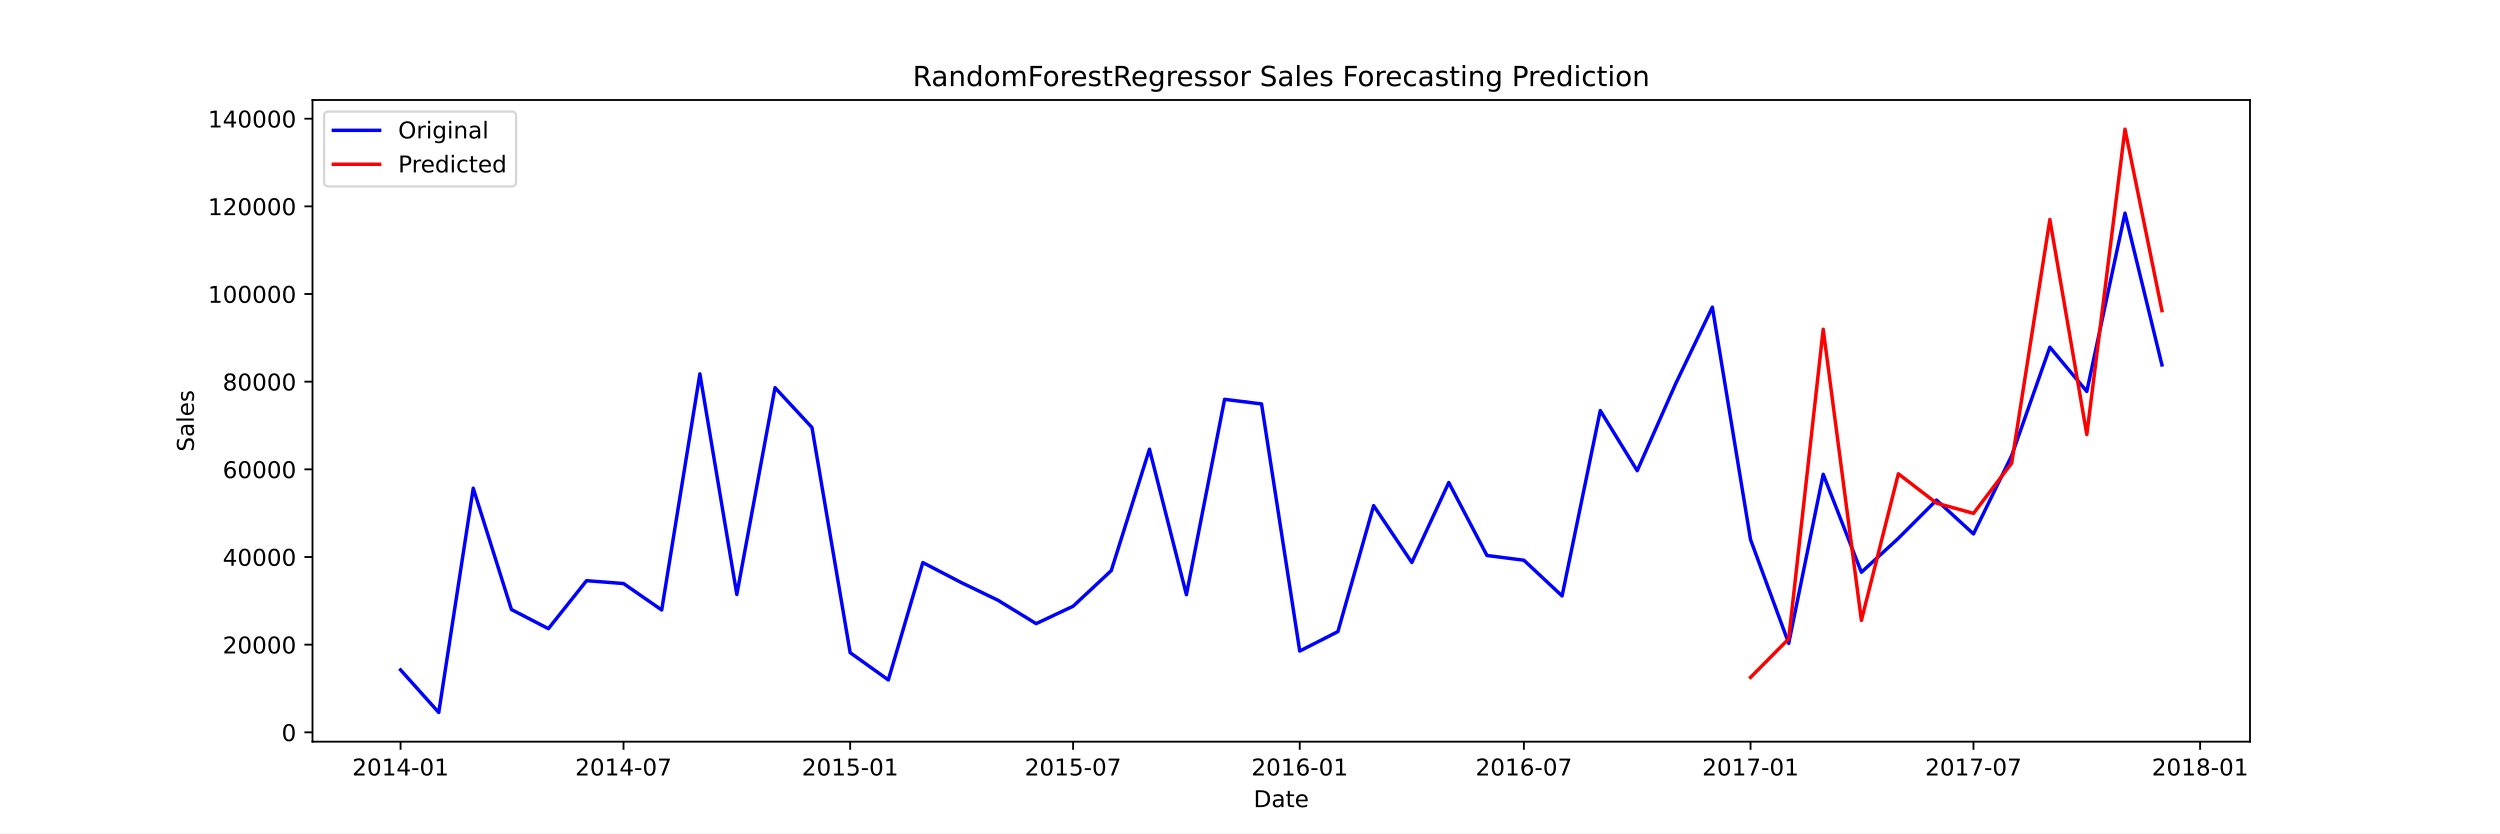
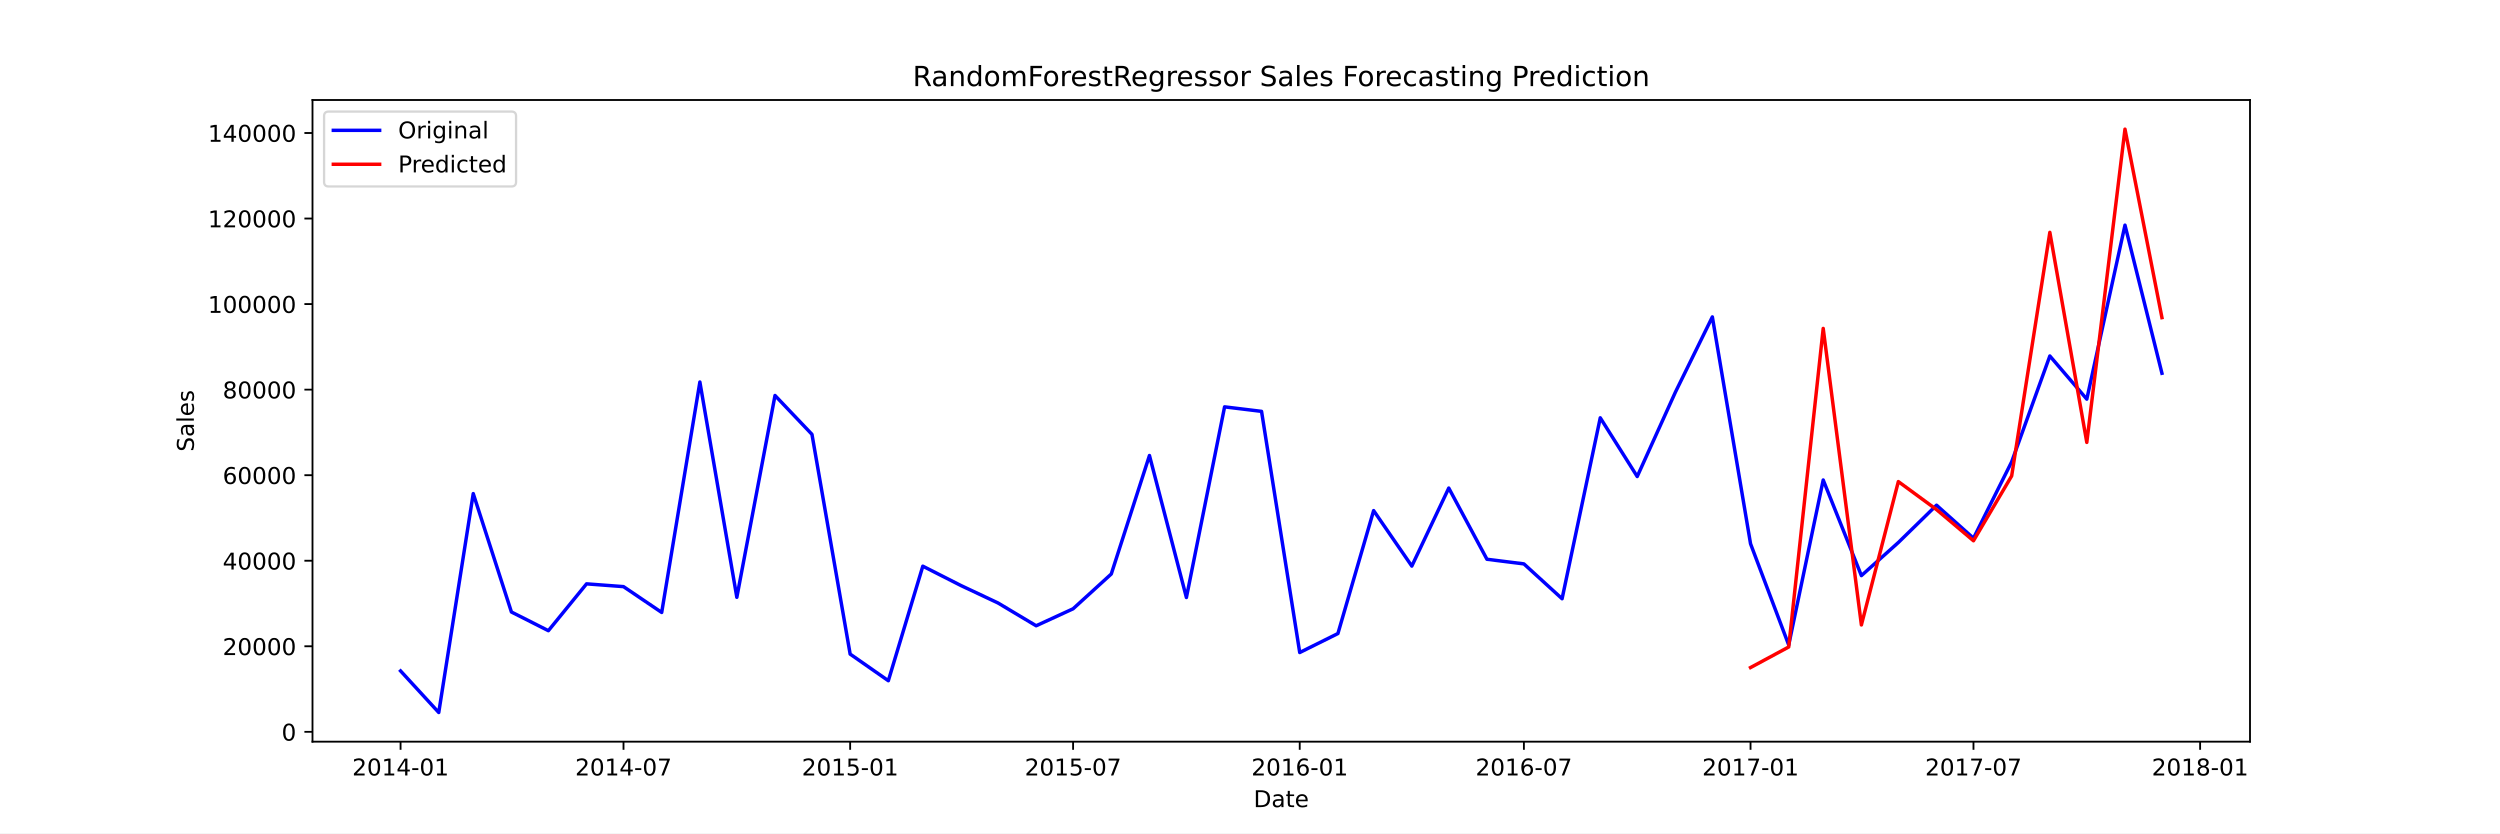
<svg xmlns="http://www.w3.org/2000/svg" xmlns:xlink="http://www.w3.org/1999/xlink" width="1080pt" height="360pt" viewBox="0 0 1080 360" version="1.1">
  <defs>
    <style type="text/css">*{stroke-linejoin: round; stroke-linecap: butt}</style>
  </defs>
  <g id="figure_1">
    <g id="patch_1">
      <path d="M 0 360  L 1080 360  L 1080 0  L 0 0  z " style="fill: #ffffff" />
    </g>
    <g id="axes_1">
      <g id="patch_2">
        <path d="M 135 320.4  L 972 320.4  L 972 43.2  L 135 43.2  z " style="fill: #ffffff" />
      </g>
      <g id="PolyCollection_1" />
      <g id="PolyCollection_2" />
      <g id="matplotlib.axis_1">
        <g id="xtick_1">
          <g id="line2d_1">
            <defs>
-               <path id="m5d87e6ccb3" d="M 0 0  L 0 3.5  " style="stroke: #000000; stroke-width: 0.8" />
+               <path id="m24a87f6bbb" d="M 0 0  L 0 3.5  " style="stroke: #000000; stroke-width: 0.8" />
            </defs>
            <g>
-               <use xlink:href="#m5d87e6ccb3" x="173.045" y="320.4" style="stroke: #000000; stroke-width: 0.8" />
+               <use xlink:href="#m24a87f6bbb" x="173.045" y="320.4" style="stroke: #000000; stroke-width: 0.8" />
            </g>
          </g>
          <g id="text_1">
            <g transform="translate(152.154 334.9984) scale(0.1 -0.1)">
              <defs>
                <path id="DejaVuSans-32" d="M 1228 531  L 3431 531  L 3431 0  L 469 0  L 469 531  Q 828 903 1448 1529  Q 2069 2156 2228 2338  Q 2531 2678 2651 2914  Q 2772 3150 2772 3378  Q 2772 3750 2511 3984  Q 2250 4219 1831 4219  Q 1534 4219 1204 4116  Q 875 4013 500 3803  L 500 4441  Q 881 4594 1212 4672  Q 1544 4750 1819 4750  Q 2544 4750 2975 4387  Q 3406 4025 3406 3419  Q 3406 3131 3298 2873  Q 3191 2616 2906 2266  Q 2828 2175 2409 1742  Q 1991 1309 1228 531  z " transform="scale(0.015625)" />
                <path id="DejaVuSans-30" d="M 2034 4250  Q 1547 4250 1301 3770  Q 1056 3291 1056 2328  Q 1056 1369 1301 889  Q 1547 409 2034 409  Q 2525 409 2770 889  Q 3016 1369 3016 2328  Q 3016 3291 2770 3770  Q 2525 4250 2034 4250  z M 2034 4750  Q 2819 4750 3233 4129  Q 3647 3509 3647 2328  Q 3647 1150 3233 529  Q 2819 -91 2034 -91  Q 1250 -91 836 529  Q 422 1150 422 2328  Q 422 3509 836 4129  Q 1250 4750 2034 4750  z " transform="scale(0.015625)" />
                <path id="DejaVuSans-31" d="M 794 531  L 1825 531  L 1825 4091  L 703 3866  L 703 4441  L 1819 4666  L 2450 4666  L 2450 531  L 3481 531  L 3481 0  L 794 0  L 794 531  z " transform="scale(0.015625)" />
                <path id="DejaVuSans-34" d="M 2419 4116  L 825 1625  L 2419 1625  L 2419 4116  z M 2253 4666  L 3047 4666  L 3047 1625  L 3713 1625  L 3713 1100  L 3047 1100  L 3047 0  L 2419 0  L 2419 1100  L 313 1100  L 313 1709  L 2253 4666  z " transform="scale(0.015625)" />
                <path id="DejaVuSans-2d" d="M 313 2009  L 1997 2009  L 1997 1497  L 313 1497  L 313 2009  z " transform="scale(0.015625)" />
              </defs>
              <use xlink:href="#DejaVuSans-32" />
              <use xlink:href="#DejaVuSans-30" x="63.623" />
              <use xlink:href="#DejaVuSans-31" x="127.246" />
              <use xlink:href="#DejaVuSans-34" x="190.869" />
              <use xlink:href="#DejaVuSans-2d" x="254.492" />
              <use xlink:href="#DejaVuSans-30" x="290.576" />
              <use xlink:href="#DejaVuSans-31" x="354.199" />
            </g>
          </g>
        </g>
        <g id="xtick_2">
          <g id="line2d_2">
            <g>
-               <use xlink:href="#m5d87e6ccb3" x="269.356" y="320.4" style="stroke: #000000; stroke-width: 0.8" />
+               <use xlink:href="#m24a87f6bbb" x="269.356" y="320.4" style="stroke: #000000; stroke-width: 0.8" />
            </g>
          </g>
          <g id="text_2">
            <g transform="translate(248.4649 334.9984) scale(0.1 -0.1)">
              <defs>
                <path id="DejaVuSans-37" d="M 525 4666  L 3525 4666  L 3525 4397  L 1831 0  L 1172 0  L 2766 4134  L 525 4134  L 525 4666  z " transform="scale(0.015625)" />
              </defs>
              <use xlink:href="#DejaVuSans-32" />
              <use xlink:href="#DejaVuSans-30" x="63.623" />
              <use xlink:href="#DejaVuSans-31" x="127.246" />
              <use xlink:href="#DejaVuSans-34" x="190.869" />
              <use xlink:href="#DejaVuSans-2d" x="254.492" />
              <use xlink:href="#DejaVuSans-30" x="290.576" />
              <use xlink:href="#DejaVuSans-37" x="354.199" />
            </g>
          </g>
        </g>
        <g id="xtick_3">
          <g id="line2d_3">
            <g>
-               <use xlink:href="#m5d87e6ccb3" x="367.264" y="320.4" style="stroke: #000000; stroke-width: 0.8" />
+               <use xlink:href="#m24a87f6bbb" x="367.264" y="320.4" style="stroke: #000000; stroke-width: 0.8" />
            </g>
          </g>
          <g id="text_3">
            <g transform="translate(346.3721 334.9984) scale(0.1 -0.1)">
              <defs>
                <path id="DejaVuSans-35" d="M 691 4666  L 3169 4666  L 3169 4134  L 1269 4134  L 1269 2991  Q 1406 3038 1543 3061  Q 1681 3084 1819 3084  Q 2600 3084 3056 2656  Q 3513 2228 3513 1497  Q 3513 744 3044 326  Q 2575 -91 1722 -91  Q 1428 -91 1123 -41  Q 819 9 494 109  L 494 744  Q 775 591 1075 516  Q 1375 441 1709 441  Q 2250 441 2565 725  Q 2881 1009 2881 1497  Q 2881 1984 2565 2268  Q 2250 2553 1709 2553  Q 1456 2553 1204 2497  Q 953 2441 691 2322  L 691 4666  z " transform="scale(0.015625)" />
              </defs>
              <use xlink:href="#DejaVuSans-32" />
              <use xlink:href="#DejaVuSans-30" x="63.623" />
              <use xlink:href="#DejaVuSans-31" x="127.246" />
              <use xlink:href="#DejaVuSans-35" x="190.869" />
              <use xlink:href="#DejaVuSans-2d" x="254.492" />
              <use xlink:href="#DejaVuSans-30" x="290.576" />
              <use xlink:href="#DejaVuSans-31" x="354.199" />
            </g>
          </g>
        </g>
        <g id="xtick_4">
          <g id="line2d_4">
            <g>
-               <use xlink:href="#m5d87e6ccb3" x="463.574" y="320.4" style="stroke: #000000; stroke-width: 0.8" />
+               <use xlink:href="#m24a87f6bbb" x="463.574" y="320.4" style="stroke: #000000; stroke-width: 0.8" />
            </g>
          </g>
          <g id="text_4">
            <g transform="translate(442.683 334.9984) scale(0.1 -0.1)">
              <use xlink:href="#DejaVuSans-32" />
              <use xlink:href="#DejaVuSans-30" x="63.623" />
              <use xlink:href="#DejaVuSans-31" x="127.246" />
              <use xlink:href="#DejaVuSans-35" x="190.869" />
              <use xlink:href="#DejaVuSans-2d" x="254.492" />
              <use xlink:href="#DejaVuSans-30" x="290.576" />
              <use xlink:href="#DejaVuSans-37" x="354.199" />
            </g>
          </g>
        </g>
        <g id="xtick_5">
          <g id="line2d_5">
            <g>
-               <use xlink:href="#m5d87e6ccb3" x="561.482" y="320.4" style="stroke: #000000; stroke-width: 0.8" />
+               <use xlink:href="#m24a87f6bbb" x="561.482" y="320.4" style="stroke: #000000; stroke-width: 0.8" />
            </g>
          </g>
          <g id="text_5">
            <g transform="translate(540.5902 334.9984) scale(0.1 -0.1)">
              <defs>
                <path id="DejaVuSans-36" d="M 2113 2584  Q 1688 2584 1439 2293  Q 1191 2003 1191 1497  Q 1191 994 1439 701  Q 1688 409 2113 409  Q 2538 409 2786 701  Q 3034 994 3034 1497  Q 3034 2003 2786 2293  Q 2538 2584 2113 2584  z M 3366 4563  L 3366 3988  Q 3128 4100 2886 4159  Q 2644 4219 2406 4219  Q 1781 4219 1451 3797  Q 1122 3375 1075 2522  Q 1259 2794 1537 2939  Q 1816 3084 2150 3084  Q 2853 3084 3261 2657  Q 3669 2231 3669 1497  Q 3669 778 3244 343  Q 2819 -91 2113 -91  Q 1303 -91 875 529  Q 447 1150 447 2328  Q 447 3434 972 4092  Q 1497 4750 2381 4750  Q 2619 4750 2861 4703  Q 3103 4656 3366 4563  z " transform="scale(0.015625)" />
              </defs>
              <use xlink:href="#DejaVuSans-32" />
              <use xlink:href="#DejaVuSans-30" x="63.623" />
              <use xlink:href="#DejaVuSans-31" x="127.246" />
              <use xlink:href="#DejaVuSans-36" x="190.869" />
              <use xlink:href="#DejaVuSans-2d" x="254.492" />
              <use xlink:href="#DejaVuSans-30" x="290.576" />
              <use xlink:href="#DejaVuSans-31" x="354.199" />
            </g>
          </g>
        </g>
        <g id="xtick_6">
          <g id="line2d_6">
            <g>
-               <use xlink:href="#m5d87e6ccb3" x="658.325" y="320.4" style="stroke: #000000; stroke-width: 0.8" />
+               <use xlink:href="#m24a87f6bbb" x="658.325" y="320.4" style="stroke: #000000; stroke-width: 0.8" />
            </g>
          </g>
          <g id="text_6">
            <g transform="translate(637.4331 334.9984) scale(0.1 -0.1)">
              <use xlink:href="#DejaVuSans-32" />
              <use xlink:href="#DejaVuSans-30" x="63.623" />
              <use xlink:href="#DejaVuSans-31" x="127.246" />
              <use xlink:href="#DejaVuSans-36" x="190.869" />
              <use xlink:href="#DejaVuSans-2d" x="254.492" />
              <use xlink:href="#DejaVuSans-30" x="290.576" />
              <use xlink:href="#DejaVuSans-37" x="354.199" />
            </g>
          </g>
        </g>
        <g id="xtick_7">
          <g id="line2d_7">
            <g>
-               <use xlink:href="#m5d87e6ccb3" x="756.232" y="320.4" style="stroke: #000000; stroke-width: 0.8" />
+               <use xlink:href="#m24a87f6bbb" x="756.232" y="320.4" style="stroke: #000000; stroke-width: 0.8" />
            </g>
          </g>
          <g id="text_7">
            <g transform="translate(735.3403 334.9984) scale(0.1 -0.1)">
              <use xlink:href="#DejaVuSans-32" />
              <use xlink:href="#DejaVuSans-30" x="63.623" />
              <use xlink:href="#DejaVuSans-31" x="127.246" />
              <use xlink:href="#DejaVuSans-37" x="190.869" />
              <use xlink:href="#DejaVuSans-2d" x="254.492" />
              <use xlink:href="#DejaVuSans-30" x="290.576" />
              <use xlink:href="#DejaVuSans-31" x="354.199" />
            </g>
          </g>
        </g>
        <g id="xtick_8">
          <g id="line2d_8">
            <g>
-               <use xlink:href="#m5d87e6ccb3" x="852.543" y="320.4" style="stroke: #000000; stroke-width: 0.8" />
+               <use xlink:href="#m24a87f6bbb" x="852.543" y="320.4" style="stroke: #000000; stroke-width: 0.8" />
            </g>
          </g>
          <g id="text_8">
            <g transform="translate(831.6512 334.9984) scale(0.1 -0.1)">
              <use xlink:href="#DejaVuSans-32" />
              <use xlink:href="#DejaVuSans-30" x="63.623" />
              <use xlink:href="#DejaVuSans-31" x="127.246" />
              <use xlink:href="#DejaVuSans-37" x="190.869" />
              <use xlink:href="#DejaVuSans-2d" x="254.492" />
              <use xlink:href="#DejaVuSans-30" x="290.576" />
              <use xlink:href="#DejaVuSans-37" x="354.199" />
            </g>
          </g>
        </g>
        <g id="xtick_9">
          <g id="line2d_9">
            <g>
-               <use xlink:href="#m5d87e6ccb3" x="950.45" y="320.4" style="stroke: #000000; stroke-width: 0.8" />
+               <use xlink:href="#m24a87f6bbb" x="950.45" y="320.4" style="stroke: #000000; stroke-width: 0.8" />
            </g>
          </g>
          <g id="text_9">
            <g transform="translate(929.5584 334.9984) scale(0.1 -0.1)">
              <defs>
                <path id="DejaVuSans-38" d="M 2034 2216  Q 1584 2216 1326 1975  Q 1069 1734 1069 1313  Q 1069 891 1326 650  Q 1584 409 2034 409  Q 2484 409 2743 651  Q 3003 894 3003 1313  Q 3003 1734 2745 1975  Q 2488 2216 2034 2216  z M 1403 2484  Q 997 2584 770 2862  Q 544 3141 544 3541  Q 544 4100 942 4425  Q 1341 4750 2034 4750  Q 2731 4750 3128 4425  Q 3525 4100 3525 3541  Q 3525 3141 3298 2862  Q 3072 2584 2669 2484  Q 3125 2378 3379 2068  Q 3634 1759 3634 1313  Q 3634 634 3220 271  Q 2806 -91 2034 -91  Q 1263 -91 848 271  Q 434 634 434 1313  Q 434 1759 690 2068  Q 947 2378 1403 2484  z M 1172 3481  Q 1172 3119 1398 2916  Q 1625 2713 2034 2713  Q 2441 2713 2670 2916  Q 2900 3119 2900 3481  Q 2900 3844 2670 4047  Q 2441 4250 2034 4250  Q 1625 4250 1398 4047  Q 1172 3844 1172 3481  z " transform="scale(0.015625)" />
              </defs>
              <use xlink:href="#DejaVuSans-32" />
              <use xlink:href="#DejaVuSans-30" x="63.623" />
              <use xlink:href="#DejaVuSans-31" x="127.246" />
              <use xlink:href="#DejaVuSans-38" x="190.869" />
              <use xlink:href="#DejaVuSans-2d" x="254.492" />
              <use xlink:href="#DejaVuSans-30" x="290.576" />
              <use xlink:href="#DejaVuSans-31" x="354.199" />
            </g>
          </g>
        </g>
        <g id="text_10">
          <g transform="translate(541.5492 348.6766) scale(0.1 -0.1)">
            <defs>
              <path id="DejaVuSans-44" d="M 1259 4147  L 1259 519  L 2022 519  Q 2988 519 3436 956  Q 3884 1394 3884 2338  Q 3884 3275 3436 3711  Q 2988 4147 2022 4147  L 1259 4147  z M 628 4666  L 1925 4666  Q 3281 4666 3915 4102  Q 4550 3538 4550 2338  Q 4550 1131 3912 565  Q 3275 0 1925 0  L 628 0  L 628 4666  z " transform="scale(0.015625)" />
              <path id="DejaVuSans-61" d="M 2194 1759  Q 1497 1759 1228 1600  Q 959 1441 959 1056  Q 959 750 1161 570  Q 1363 391 1709 391  Q 2188 391 2477 730  Q 2766 1069 2766 1631  L 2766 1759  L 2194 1759  z M 3341 1997  L 3341 0  L 2766 0  L 2766 531  Q 2569 213 2275 61  Q 1981 -91 1556 -91  Q 1019 -91 701 211  Q 384 513 384 1019  Q 384 1609 779 1909  Q 1175 2209 1959 2209  L 2766 2209  L 2766 2266  Q 2766 2663 2505 2880  Q 2244 3097 1772 3097  Q 1472 3097 1187 3025  Q 903 2953 641 2809  L 641 3341  Q 956 3463 1253 3523  Q 1550 3584 1831 3584  Q 2591 3584 2966 3190  Q 3341 2797 3341 1997  z " transform="scale(0.015625)" />
              <path id="DejaVuSans-74" d="M 1172 4494  L 1172 3500  L 2356 3500  L 2356 3053  L 1172 3053  L 1172 1153  Q 1172 725 1289 603  Q 1406 481 1766 481  L 2356 481  L 2356 0  L 1766 0  Q 1100 0 847 248  Q 594 497 594 1153  L 594 3053  L 172 3053  L 172 3500  L 594 3500  L 594 4494  L 1172 4494  z " transform="scale(0.015625)" />
              <path id="DejaVuSans-65" d="M 3597 1894  L 3597 1613  L 953 1613  Q 991 1019 1311 708  Q 1631 397 2203 397  Q 2534 397 2845 478  Q 3156 559 3463 722  L 3463 178  Q 3153 47 2828 -22  Q 2503 -91 2169 -91  Q 1331 -91 842 396  Q 353 884 353 1716  Q 353 2575 817 3079  Q 1281 3584 2069 3584  Q 2775 3584 3186 3129  Q 3597 2675 3597 1894  z M 3022 2063  Q 3016 2534 2758 2815  Q 2500 3097 2075 3097  Q 1594 3097 1305 2825  Q 1016 2553 972 2059  L 3022 2063  z " transform="scale(0.015625)" />
            </defs>
            <use xlink:href="#DejaVuSans-44" />
            <use xlink:href="#DejaVuSans-61" x="77.002" />
            <use xlink:href="#DejaVuSans-74" x="138.281" />
            <use xlink:href="#DejaVuSans-65" x="177.49" />
          </g>
        </g>
      </g>
      <g id="matplotlib.axis_2">
        <g id="ytick_1">
          <g id="line2d_10">
            <defs>
-               <path id="mde024b5a5d" d="M 0 0  L -3.5 0  " style="stroke: #000000; stroke-width: 0.8" />
+               <path id="mf8352c7334" d="M 0 0  L -3.5 0  " style="stroke: #000000; stroke-width: 0.8" />
            </defs>
            <g>
-               <use xlink:href="#mde024b5a5d" x="135" y="316.358" style="stroke: #000000; stroke-width: 0.8" />
+               <use xlink:href="#mf8352c7334" x="135" y="316.152" style="stroke: #000000; stroke-width: 0.8" />
            </g>
          </g>
          <g id="text_11">
-             <g transform="translate(121.6375 320.1573) scale(0.1 -0.1)">
+             <g transform="translate(121.6375 319.9515) scale(0.1 -0.1)">
              <use xlink:href="#DejaVuSans-30" />
            </g>
          </g>
        </g>
        <g id="ytick_2">
          <g id="line2d_11">
            <g>
-               <use xlink:href="#mde024b5a5d" x="135" y="278.49" style="stroke: #000000; stroke-width: 0.8" />
+               <use xlink:href="#mf8352c7334" x="135" y="279.194" style="stroke: #000000; stroke-width: 0.8" />
            </g>
          </g>
          <g id="text_12">
-             <g transform="translate(96.1875 282.2888) scale(0.1 -0.1)">
+             <g transform="translate(96.1875 282.9935) scale(0.1 -0.1)">
              <use xlink:href="#DejaVuSans-32" />
              <use xlink:href="#DejaVuSans-30" x="63.623" />
              <use xlink:href="#DejaVuSans-30" x="127.246" />
              <use xlink:href="#DejaVuSans-30" x="190.869" />
              <use xlink:href="#DejaVuSans-30" x="254.492" />
            </g>
          </g>
        </g>
        <g id="ytick_3">
          <g id="line2d_12">
            <g>
-               <use xlink:href="#mde024b5a5d" x="135" y="240.621" style="stroke: #000000; stroke-width: 0.8" />
+               <use xlink:href="#mf8352c7334" x="135" y="242.236" style="stroke: #000000; stroke-width: 0.8" />
            </g>
          </g>
          <g id="text_13">
-             <g transform="translate(96.1875 244.4203) scale(0.1 -0.1)">
+             <g transform="translate(96.1875 246.0356) scale(0.1 -0.1)">
              <use xlink:href="#DejaVuSans-34" />
              <use xlink:href="#DejaVuSans-30" x="63.623" />
              <use xlink:href="#DejaVuSans-30" x="127.246" />
              <use xlink:href="#DejaVuSans-30" x="190.869" />
              <use xlink:href="#DejaVuSans-30" x="254.492" />
            </g>
          </g>
        </g>
        <g id="ytick_4">
          <g id="line2d_13">
            <g>
-               <use xlink:href="#mde024b5a5d" x="135" y="202.753" style="stroke: #000000; stroke-width: 0.8" />
+               <use xlink:href="#mf8352c7334" x="135" y="205.278" style="stroke: #000000; stroke-width: 0.8" />
            </g>
          </g>
          <g id="text_14">
-             <g transform="translate(96.1875 206.5518) scale(0.1 -0.1)">
+             <g transform="translate(96.1875 209.0776) scale(0.1 -0.1)">
              <use xlink:href="#DejaVuSans-36" />
              <use xlink:href="#DejaVuSans-30" x="63.623" />
              <use xlink:href="#DejaVuSans-30" x="127.246" />
              <use xlink:href="#DejaVuSans-30" x="190.869" />
              <use xlink:href="#DejaVuSans-30" x="254.492" />
            </g>
          </g>
        </g>
        <g id="ytick_5">
          <g id="line2d_14">
            <g>
-               <use xlink:href="#mde024b5a5d" x="135" y="164.884" style="stroke: #000000; stroke-width: 0.8" />
+               <use xlink:href="#mf8352c7334" x="135" y="168.32" style="stroke: #000000; stroke-width: 0.8" />
            </g>
          </g>
          <g id="text_15">
-             <g transform="translate(96.1875 168.6833) scale(0.1 -0.1)">
+             <g transform="translate(96.1875 172.1196) scale(0.1 -0.1)">
              <use xlink:href="#DejaVuSans-38" />
              <use xlink:href="#DejaVuSans-30" x="63.623" />
              <use xlink:href="#DejaVuSans-30" x="127.246" />
              <use xlink:href="#DejaVuSans-30" x="190.869" />
              <use xlink:href="#DejaVuSans-30" x="254.492" />
            </g>
          </g>
        </g>
        <g id="ytick_6">
          <g id="line2d_15">
            <g>
-               <use xlink:href="#mde024b5a5d" x="135" y="127.016" style="stroke: #000000; stroke-width: 0.8" />
+               <use xlink:href="#mf8352c7334" x="135" y="131.362" style="stroke: #000000; stroke-width: 0.8" />
            </g>
          </g>
          <g id="text_16">
-             <g transform="translate(89.825 130.8147) scale(0.1 -0.1)">
+             <g transform="translate(89.825 135.1616) scale(0.1 -0.1)">
              <use xlink:href="#DejaVuSans-31" />
              <use xlink:href="#DejaVuSans-30" x="63.623" />
              <use xlink:href="#DejaVuSans-30" x="127.246" />
              <use xlink:href="#DejaVuSans-30" x="190.869" />
              <use xlink:href="#DejaVuSans-30" x="254.492" />
              <use xlink:href="#DejaVuSans-30" x="318.115" />
            </g>
          </g>
        </g>
        <g id="ytick_7">
          <g id="line2d_16">
            <g>
-               <use xlink:href="#mde024b5a5d" x="135" y="89.147" style="stroke: #000000; stroke-width: 0.8" />
+               <use xlink:href="#mf8352c7334" x="135" y="94.404" style="stroke: #000000; stroke-width: 0.8" />
            </g>
          </g>
          <g id="text_17">
-             <g transform="translate(89.825 92.94623) scale(0.1 -0.1)">
+             <g transform="translate(89.825 98.20367) scale(0.1 -0.1)">
              <use xlink:href="#DejaVuSans-31" />
              <use xlink:href="#DejaVuSans-32" x="63.623" />
              <use xlink:href="#DejaVuSans-30" x="127.246" />
              <use xlink:href="#DejaVuSans-30" x="190.869" />
              <use xlink:href="#DejaVuSans-30" x="254.492" />
              <use xlink:href="#DejaVuSans-30" x="318.115" />
            </g>
          </g>
        </g>
        <g id="ytick_8">
          <g id="line2d_17">
            <g>
-               <use xlink:href="#mde024b5a5d" x="135" y="51.279" style="stroke: #000000; stroke-width: 0.8" />
+               <use xlink:href="#mf8352c7334" x="135" y="57.446" style="stroke: #000000; stroke-width: 0.8" />
            </g>
          </g>
          <g id="text_18">
-             <g transform="translate(89.825 55.07772) scale(0.1 -0.1)">
+             <g transform="translate(89.825 61.2457) scale(0.1 -0.1)">
              <use xlink:href="#DejaVuSans-31" />
              <use xlink:href="#DejaVuSans-34" x="63.623" />
              <use xlink:href="#DejaVuSans-30" x="127.246" />
              <use xlink:href="#DejaVuSans-30" x="190.869" />
              <use xlink:href="#DejaVuSans-30" x="254.492" />
              <use xlink:href="#DejaVuSans-30" x="318.115" />
            </g>
          </g>
        </g>
        <g id="text_19">
          <g transform="translate(83.74531 195.1086) rotate(-90) scale(0.1 -0.1)">
            <defs>
              <path id="DejaVuSans-53" d="M 3425 4513  L 3425 3897  Q 3066 4069 2747 4153  Q 2428 4238 2131 4238  Q 1616 4238 1336 4038  Q 1056 3838 1056 3469  Q 1056 3159 1242 3001  Q 1428 2844 1947 2747  L 2328 2669  Q 3034 2534 3370 2195  Q 3706 1856 3706 1288  Q 3706 609 3251 259  Q 2797 -91 1919 -91  Q 1588 -91 1214 -16  Q 841 59 441 206  L 441 856  Q 825 641 1194 531  Q 1563 422 1919 422  Q 2459 422 2753 634  Q 3047 847 3047 1241  Q 3047 1584 2836 1778  Q 2625 1972 2144 2069  L 1759 2144  Q 1053 2284 737 2584  Q 422 2884 422 3419  Q 422 4038 858 4394  Q 1294 4750 2059 4750  Q 2388 4750 2728 4690  Q 3069 4631 3425 4513  z " transform="scale(0.015625)" />
              <path id="DejaVuSans-6c" d="M 603 4863  L 1178 4863  L 1178 0  L 603 0  L 603 4863  z " transform="scale(0.015625)" />
              <path id="DejaVuSans-73" d="M 2834 3397  L 2834 2853  Q 2591 2978 2328 3040  Q 2066 3103 1784 3103  Q 1356 3103 1142 2972  Q 928 2841 928 2578  Q 928 2378 1081 2264  Q 1234 2150 1697 2047  L 1894 2003  Q 2506 1872 2764 1633  Q 3022 1394 3022 966  Q 3022 478 2636 193  Q 2250 -91 1575 -91  Q 1294 -91 989 -36  Q 684 19 347 128  L 347 722  Q 666 556 975 473  Q 1284 391 1588 391  Q 1994 391 2212 530  Q 2431 669 2431 922  Q 2431 1156 2273 1281  Q 2116 1406 1581 1522  L 1381 1569  Q 847 1681 609 1914  Q 372 2147 372 2553  Q 372 3047 722 3315  Q 1072 3584 1716 3584  Q 2034 3584 2315 3537  Q 2597 3491 2834 3397  z " transform="scale(0.015625)" />
            </defs>
            <use xlink:href="#DejaVuSans-53" />
            <use xlink:href="#DejaVuSans-61" x="63.477" />
            <use xlink:href="#DejaVuSans-6c" x="124.756" />
            <use xlink:href="#DejaVuSans-65" x="152.539" />
            <use xlink:href="#DejaVuSans-73" x="214.062" />
          </g>
        </g>
      </g>
      <g id="line2d_18">
-         <path d="M 173.045 289.402  L 189.541 307.8  L 204.44 210.911  L 220.935 263.316  L 236.898 271.582  L 253.393 250.855  L 269.356 252.083  L 285.852 263.514  L 302.347 161.519  L 318.31 256.803  L 334.805 167.48  L 350.768 184.679  L 367.264 281.947  L 383.759 293.729  L 398.658 243.033  L 415.153 251.612  L 431.116 259.306  L 447.611 269.406  L 463.574 261.893  L 480.07 246.494  L 496.565 194.051  L 512.528 256.895  L 529.023 172.51  L 544.986 174.504  L 561.482 281.249  L 577.977 272.849  L 593.408 218.438  L 609.903 242.988  L 625.866 208.456  L 642.361 239.969  L 658.325 242.018  L 674.82 257.443  L 691.315 177.362  L 707.278 203.344  L 723.773 165.997  L 739.736 132.698  L 756.232 233.102  L 772.727 277.919  L 787.626 204.888  L 804.121 247.207  L 820.084 232.553  L 836.579 216.041  L 852.543 230.653  L 869.038 196.843  L 885.533 149.989  L 901.496 169.093  L 917.991 92.086  L 933.955 157.634  " clip-path="url(#p7cacd45e9f)" style="fill: none; stroke: #0000ff; stroke-width: 1.5; stroke-linecap: square" />
+         <path d="M 173.045 289.844  L 189.541 307.8  L 204.44 213.241  L 220.935 264.385  L 236.898 272.453  L 253.393 252.224  L 269.356 253.423  L 285.852 264.578  L 302.347 165.036  L 318.31 258.03  L 334.805 170.854  L 350.768 187.639  L 367.264 282.568  L 383.759 294.067  L 398.658 244.59  L 415.153 252.963  L 431.116 260.472  L 447.611 270.329  L 463.574 262.997  L 480.07 247.968  L 496.565 196.786  L 512.528 258.119  L 529.023 175.763  L 544.986 177.709  L 561.482 281.888  L 577.977 273.69  L 593.408 220.587  L 609.903 244.546  L 625.866 210.845  L 642.361 241.6  L 658.325 243.6  L 674.82 258.654  L 691.315 180.498  L 707.278 205.855  L 723.773 169.407  L 739.736 136.908  L 756.232 234.898  L 772.727 278.638  L 787.626 207.362  L 804.121 248.664  L 820.084 234.362  L 836.579 218.247  L 852.543 232.508  L 869.038 199.511  L 885.533 153.784  L 901.496 172.428  L 917.991 97.273  L 933.955 161.244  " clip-path="url(#pb4bd5add9c)" style="fill: none; stroke: #0000ff; stroke-width: 1.5; stroke-linecap: square" />
      </g>
      <g id="line2d_19">
-         <path d="M 756.232 292.624  L 772.727 275.964  L 787.626 142.25  L 804.121 268.021  L 820.084 204.682  L 836.579 217.349  L 852.543 221.77  L 869.038 200.075  L 885.533 94.818  L 901.496 187.707  L 917.991 55.8  L 933.955 134.199  " clip-path="url(#p7cacd45e9f)" style="fill: none; stroke: #ff0000; stroke-width: 1.5; stroke-linecap: square" />
+         <path d="M 756.232 288.382  L 772.727 279.492  L 787.626 141.89  L 804.121 269.968  L 820.084 208.052  L 836.579 220.148  L 852.543 233.61  L 869.038 205.607  L 885.533 100.384  L 901.496 191.111  L 917.991 55.8  L 933.955 137.213  " clip-path="url(#pb4bd5add9c)" style="fill: none; stroke: #ff0000; stroke-width: 1.5; stroke-linecap: square" />
      </g>
      <g id="patch_3">
        <path d="M 135 320.4  L 135 43.2  " style="fill: none; stroke: #000000; stroke-width: 0.8; stroke-linejoin: miter; stroke-linecap: square" />
      </g>
      <g id="patch_4">
        <path d="M 972 320.4  L 972 43.2  " style="fill: none; stroke: #000000; stroke-width: 0.8; stroke-linejoin: miter; stroke-linecap: square" />
      </g>
      <g id="patch_5">
        <path d="M 135 320.4  L 972 320.4  " style="fill: none; stroke: #000000; stroke-width: 0.8; stroke-linejoin: miter; stroke-linecap: square" />
      </g>
      <g id="patch_6">
        <path d="M 135 43.2  L 972 43.2  " style="fill: none; stroke: #000000; stroke-width: 0.8; stroke-linejoin: miter; stroke-linecap: square" />
      </g>
      <g id="text_20">
        <g transform="translate(394.2881 37.2) scale(0.12 -0.12)">
          <defs>
            <path id="DejaVuSans-52" d="M 2841 2188  Q 3044 2119 3236 1894  Q 3428 1669 3622 1275  L 4263 0  L 3584 0  L 2988 1197  Q 2756 1666 2539 1819  Q 2322 1972 1947 1972  L 1259 1972  L 1259 0  L 628 0  L 628 4666  L 2053 4666  Q 2853 4666 3247 4331  Q 3641 3997 3641 3322  Q 3641 2881 3436 2590  Q 3231 2300 2841 2188  z M 1259 4147  L 1259 2491  L 2053 2491  Q 2509 2491 2742 2702  Q 2975 2913 2975 3322  Q 2975 3731 2742 3939  Q 2509 4147 2053 4147  L 1259 4147  z " transform="scale(0.015625)" />
            <path id="DejaVuSans-6e" d="M 3513 2113  L 3513 0  L 2938 0  L 2938 2094  Q 2938 2591 2744 2837  Q 2550 3084 2163 3084  Q 1697 3084 1428 2787  Q 1159 2491 1159 1978  L 1159 0  L 581 0  L 581 3500  L 1159 3500  L 1159 2956  Q 1366 3272 1645 3428  Q 1925 3584 2291 3584  Q 2894 3584 3203 3211  Q 3513 2838 3513 2113  z " transform="scale(0.015625)" />
            <path id="DejaVuSans-64" d="M 2906 2969  L 2906 4863  L 3481 4863  L 3481 0  L 2906 0  L 2906 525  Q 2725 213 2448 61  Q 2172 -91 1784 -91  Q 1150 -91 751 415  Q 353 922 353 1747  Q 353 2572 751 3078  Q 1150 3584 1784 3584  Q 2172 3584 2448 3432  Q 2725 3281 2906 2969  z M 947 1747  Q 947 1113 1208 752  Q 1469 391 1925 391  Q 2381 391 2643 752  Q 2906 1113 2906 1747  Q 2906 2381 2643 2742  Q 2381 3103 1925 3103  Q 1469 3103 1208 2742  Q 947 2381 947 1747  z " transform="scale(0.015625)" />
            <path id="DejaVuSans-6f" d="M 1959 3097  Q 1497 3097 1228 2736  Q 959 2375 959 1747  Q 959 1119 1226 758  Q 1494 397 1959 397  Q 2419 397 2687 759  Q 2956 1122 2956 1747  Q 2956 2369 2687 2733  Q 2419 3097 1959 3097  z M 1959 3584  Q 2709 3584 3137 3096  Q 3566 2609 3566 1747  Q 3566 888 3137 398  Q 2709 -91 1959 -91  Q 1206 -91 779 398  Q 353 888 353 1747  Q 353 2609 779 3096  Q 1206 3584 1959 3584  z " transform="scale(0.015625)" />
            <path id="DejaVuSans-6d" d="M 3328 2828  Q 3544 3216 3844 3400  Q 4144 3584 4550 3584  Q 5097 3584 5394 3201  Q 5691 2819 5691 2113  L 5691 0  L 5113 0  L 5113 2094  Q 5113 2597 4934 2840  Q 4756 3084 4391 3084  Q 3944 3084 3684 2787  Q 3425 2491 3425 1978  L 3425 0  L 2847 0  L 2847 2094  Q 2847 2600 2669 2842  Q 2491 3084 2119 3084  Q 1678 3084 1418 2786  Q 1159 2488 1159 1978  L 1159 0  L 581 0  L 581 3500  L 1159 3500  L 1159 2956  Q 1356 3278 1631 3431  Q 1906 3584 2284 3584  Q 2666 3584 2933 3390  Q 3200 3197 3328 2828  z " transform="scale(0.015625)" />
            <path id="DejaVuSans-46" d="M 628 4666  L 3309 4666  L 3309 4134  L 1259 4134  L 1259 2759  L 3109 2759  L 3109 2228  L 1259 2228  L 1259 0  L 628 0  L 628 4666  z " transform="scale(0.015625)" />
            <path id="DejaVuSans-72" d="M 2631 2963  Q 2534 3019 2420 3045  Q 2306 3072 2169 3072  Q 1681 3072 1420 2755  Q 1159 2438 1159 1844  L 1159 0  L 581 0  L 581 3500  L 1159 3500  L 1159 2956  Q 1341 3275 1631 3429  Q 1922 3584 2338 3584  Q 2397 3584 2469 3576  Q 2541 3569 2628 3553  L 2631 2963  z " transform="scale(0.015625)" />
            <path id="DejaVuSans-67" d="M 2906 1791  Q 2906 2416 2648 2759  Q 2391 3103 1925 3103  Q 1463 3103 1205 2759  Q 947 2416 947 1791  Q 947 1169 1205 825  Q 1463 481 1925 481  Q 2391 481 2648 825  Q 2906 1169 2906 1791  z M 3481 434  Q 3481 -459 3084 -895  Q 2688 -1331 1869 -1331  Q 1566 -1331 1297 -1286  Q 1028 -1241 775 -1147  L 775 -588  Q 1028 -725 1275 -790  Q 1522 -856 1778 -856  Q 2344 -856 2625 -561  Q 2906 -266 2906 331  L 2906 616  Q 2728 306 2450 153  Q 2172 0 1784 0  Q 1141 0 747 490  Q 353 981 353 1791  Q 353 2603 747 3093  Q 1141 3584 1784 3584  Q 2172 3584 2450 3431  Q 2728 3278 2906 2969  L 2906 3500  L 3481 3500  L 3481 434  z " transform="scale(0.015625)" />
            <path id="DejaVuSans-20" transform="scale(0.015625)" />
            <path id="DejaVuSans-63" d="M 3122 3366  L 3122 2828  Q 2878 2963 2633 3030  Q 2388 3097 2138 3097  Q 1578 3097 1268 2742  Q 959 2388 959 1747  Q 959 1106 1268 751  Q 1578 397 2138 397  Q 2388 397 2633 464  Q 2878 531 3122 666  L 3122 134  Q 2881 22 2623 -34  Q 2366 -91 2075 -91  Q 1284 -91 818 406  Q 353 903 353 1747  Q 353 2603 823 3093  Q 1294 3584 2113 3584  Q 2378 3584 2631 3529  Q 2884 3475 3122 3366  z " transform="scale(0.015625)" />
            <path id="DejaVuSans-69" d="M 603 3500  L 1178 3500  L 1178 0  L 603 0  L 603 3500  z M 603 4863  L 1178 4863  L 1178 4134  L 603 4134  L 603 4863  z " transform="scale(0.015625)" />
            <path id="DejaVuSans-50" d="M 1259 4147  L 1259 2394  L 2053 2394  Q 2494 2394 2734 2622  Q 2975 2850 2975 3272  Q 2975 3691 2734 3919  Q 2494 4147 2053 4147  L 1259 4147  z M 628 4666  L 2053 4666  Q 2838 4666 3239 4311  Q 3641 3956 3641 3272  Q 3641 2581 3239 2228  Q 2838 1875 2053 1875  L 1259 1875  L 1259 0  L 628 0  L 628 4666  z " transform="scale(0.015625)" />
          </defs>
          <use xlink:href="#DejaVuSans-52" />
          <use xlink:href="#DejaVuSans-61" x="67.232" />
          <use xlink:href="#DejaVuSans-6e" x="128.512" />
          <use xlink:href="#DejaVuSans-64" x="191.891" />
          <use xlink:href="#DejaVuSans-6f" x="255.367" />
          <use xlink:href="#DejaVuSans-6d" x="316.549" />
          <use xlink:href="#DejaVuSans-46" x="413.961" />
          <use xlink:href="#DejaVuSans-6f" x="467.855" />
          <use xlink:href="#DejaVuSans-72" x="529.037" />
          <use xlink:href="#DejaVuSans-65" x="567.9" />
          <use xlink:href="#DejaVuSans-73" x="629.424" />
          <use xlink:href="#DejaVuSans-74" x="681.523" />
          <use xlink:href="#DejaVuSans-52" x="720.732" />
          <use xlink:href="#DejaVuSans-65" x="785.715" />
          <use xlink:href="#DejaVuSans-67" x="847.238" />
          <use xlink:href="#DejaVuSans-72" x="910.715" />
          <use xlink:href="#DejaVuSans-65" x="949.578" />
          <use xlink:href="#DejaVuSans-73" x="1011.102" />
          <use xlink:href="#DejaVuSans-73" x="1063.201" />
          <use xlink:href="#DejaVuSans-6f" x="1115.301" />
          <use xlink:href="#DejaVuSans-72" x="1176.482" />
          <use xlink:href="#DejaVuSans-20" x="1217.596" />
          <use xlink:href="#DejaVuSans-53" x="1249.383" />
          <use xlink:href="#DejaVuSans-61" x="1312.859" />
          <use xlink:href="#DejaVuSans-6c" x="1374.139" />
          <use xlink:href="#DejaVuSans-65" x="1401.922" />
          <use xlink:href="#DejaVuSans-73" x="1463.445" />
          <use xlink:href="#DejaVuSans-20" x="1515.545" />
          <use xlink:href="#DejaVuSans-46" x="1547.332" />
          <use xlink:href="#DejaVuSans-6f" x="1601.227" />
          <use xlink:href="#DejaVuSans-72" x="1662.408" />
          <use xlink:href="#DejaVuSans-65" x="1701.271" />
          <use xlink:href="#DejaVuSans-63" x="1762.795" />
          <use xlink:href="#DejaVuSans-61" x="1817.775" />
          <use xlink:href="#DejaVuSans-73" x="1879.055" />
          <use xlink:href="#DejaVuSans-74" x="1931.154" />
          <use xlink:href="#DejaVuSans-69" x="1970.363" />
          <use xlink:href="#DejaVuSans-6e" x="1998.146" />
          <use xlink:href="#DejaVuSans-67" x="2061.525" />
          <use xlink:href="#DejaVuSans-20" x="2125.002" />
          <use xlink:href="#DejaVuSans-50" x="2156.789" />
          <use xlink:href="#DejaVuSans-72" x="2215.342" />
          <use xlink:href="#DejaVuSans-65" x="2254.205" />
          <use xlink:href="#DejaVuSans-64" x="2315.729" />
          <use xlink:href="#DejaVuSans-69" x="2379.205" />
          <use xlink:href="#DejaVuSans-63" x="2406.988" />
          <use xlink:href="#DejaVuSans-74" x="2461.969" />
          <use xlink:href="#DejaVuSans-69" x="2501.178" />
          <use xlink:href="#DejaVuSans-6f" x="2528.961" />
          <use xlink:href="#DejaVuSans-6e" x="2590.143" />
        </g>
      </g>
      <g id="legend_1">
        <g id="patch_7">
          <path d="M 142 80.556  L 220.941 80.556  Q 222.941 80.556 222.941 78.556  L 222.941 50.2  Q 222.941 48.2 220.941 48.2  L 142 48.2  Q 140 48.2 140 50.2  L 140 78.556  Q 140 80.556 142 80.556  z " style="fill: #ffffff; opacity: 0.8; stroke: #cccccc; stroke-linejoin: miter" />
        </g>
        <g id="line2d_20">
          <path d="M 144 56.298  L 154 56.298  L 164 56.298  " style="fill: none; stroke: #0000ff; stroke-width: 1.5; stroke-linecap: square" />
        </g>
        <g id="text_21">
          <g transform="translate(172 59.79844) scale(0.1 -0.1)">
            <defs>
              <path id="DejaVuSans-4f" d="M 2522 4238  Q 1834 4238 1429 3725  Q 1025 3213 1025 2328  Q 1025 1447 1429 934  Q 1834 422 2522 422  Q 3209 422 3611 934  Q 4013 1447 4013 2328  Q 4013 3213 3611 3725  Q 3209 4238 2522 4238  z M 2522 4750  Q 3503 4750 4090 4092  Q 4678 3434 4678 2328  Q 4678 1225 4090 567  Q 3503 -91 2522 -91  Q 1538 -91 948 565  Q 359 1222 359 2328  Q 359 3434 948 4092  Q 1538 4750 2522 4750  z " transform="scale(0.015625)" />
            </defs>
            <use xlink:href="#DejaVuSans-4f" />
            <use xlink:href="#DejaVuSans-72" x="78.711" />
            <use xlink:href="#DejaVuSans-69" x="119.824" />
            <use xlink:href="#DejaVuSans-67" x="147.607" />
            <use xlink:href="#DejaVuSans-69" x="211.084" />
            <use xlink:href="#DejaVuSans-6e" x="238.867" />
            <use xlink:href="#DejaVuSans-61" x="302.246" />
            <use xlink:href="#DejaVuSans-6c" x="363.525" />
          </g>
        </g>
        <g id="line2d_21">
          <path d="M 144 70.977  L 154 70.977  L 164 70.977  " style="fill: none; stroke: #ff0000; stroke-width: 1.5; stroke-linecap: square" />
        </g>
        <g id="text_22">
          <g transform="translate(172 74.47656) scale(0.1 -0.1)">
            <use xlink:href="#DejaVuSans-50" />
            <use xlink:href="#DejaVuSans-72" x="58.553" />
            <use xlink:href="#DejaVuSans-65" x="97.416" />
            <use xlink:href="#DejaVuSans-64" x="158.939" />
            <use xlink:href="#DejaVuSans-69" x="222.416" />
            <use xlink:href="#DejaVuSans-63" x="250.199" />
            <use xlink:href="#DejaVuSans-74" x="305.18" />
            <use xlink:href="#DejaVuSans-65" x="344.389" />
            <use xlink:href="#DejaVuSans-64" x="405.912" />
          </g>
        </g>
      </g>
    </g>
  </g>
  <defs>
-     <clipPath id="p7cacd45e9f">
+     <clipPath id="pb4bd5add9c">
      <rect x="135" y="43.2" width="837" height="277.2" />
    </clipPath>
  </defs>
</svg>
